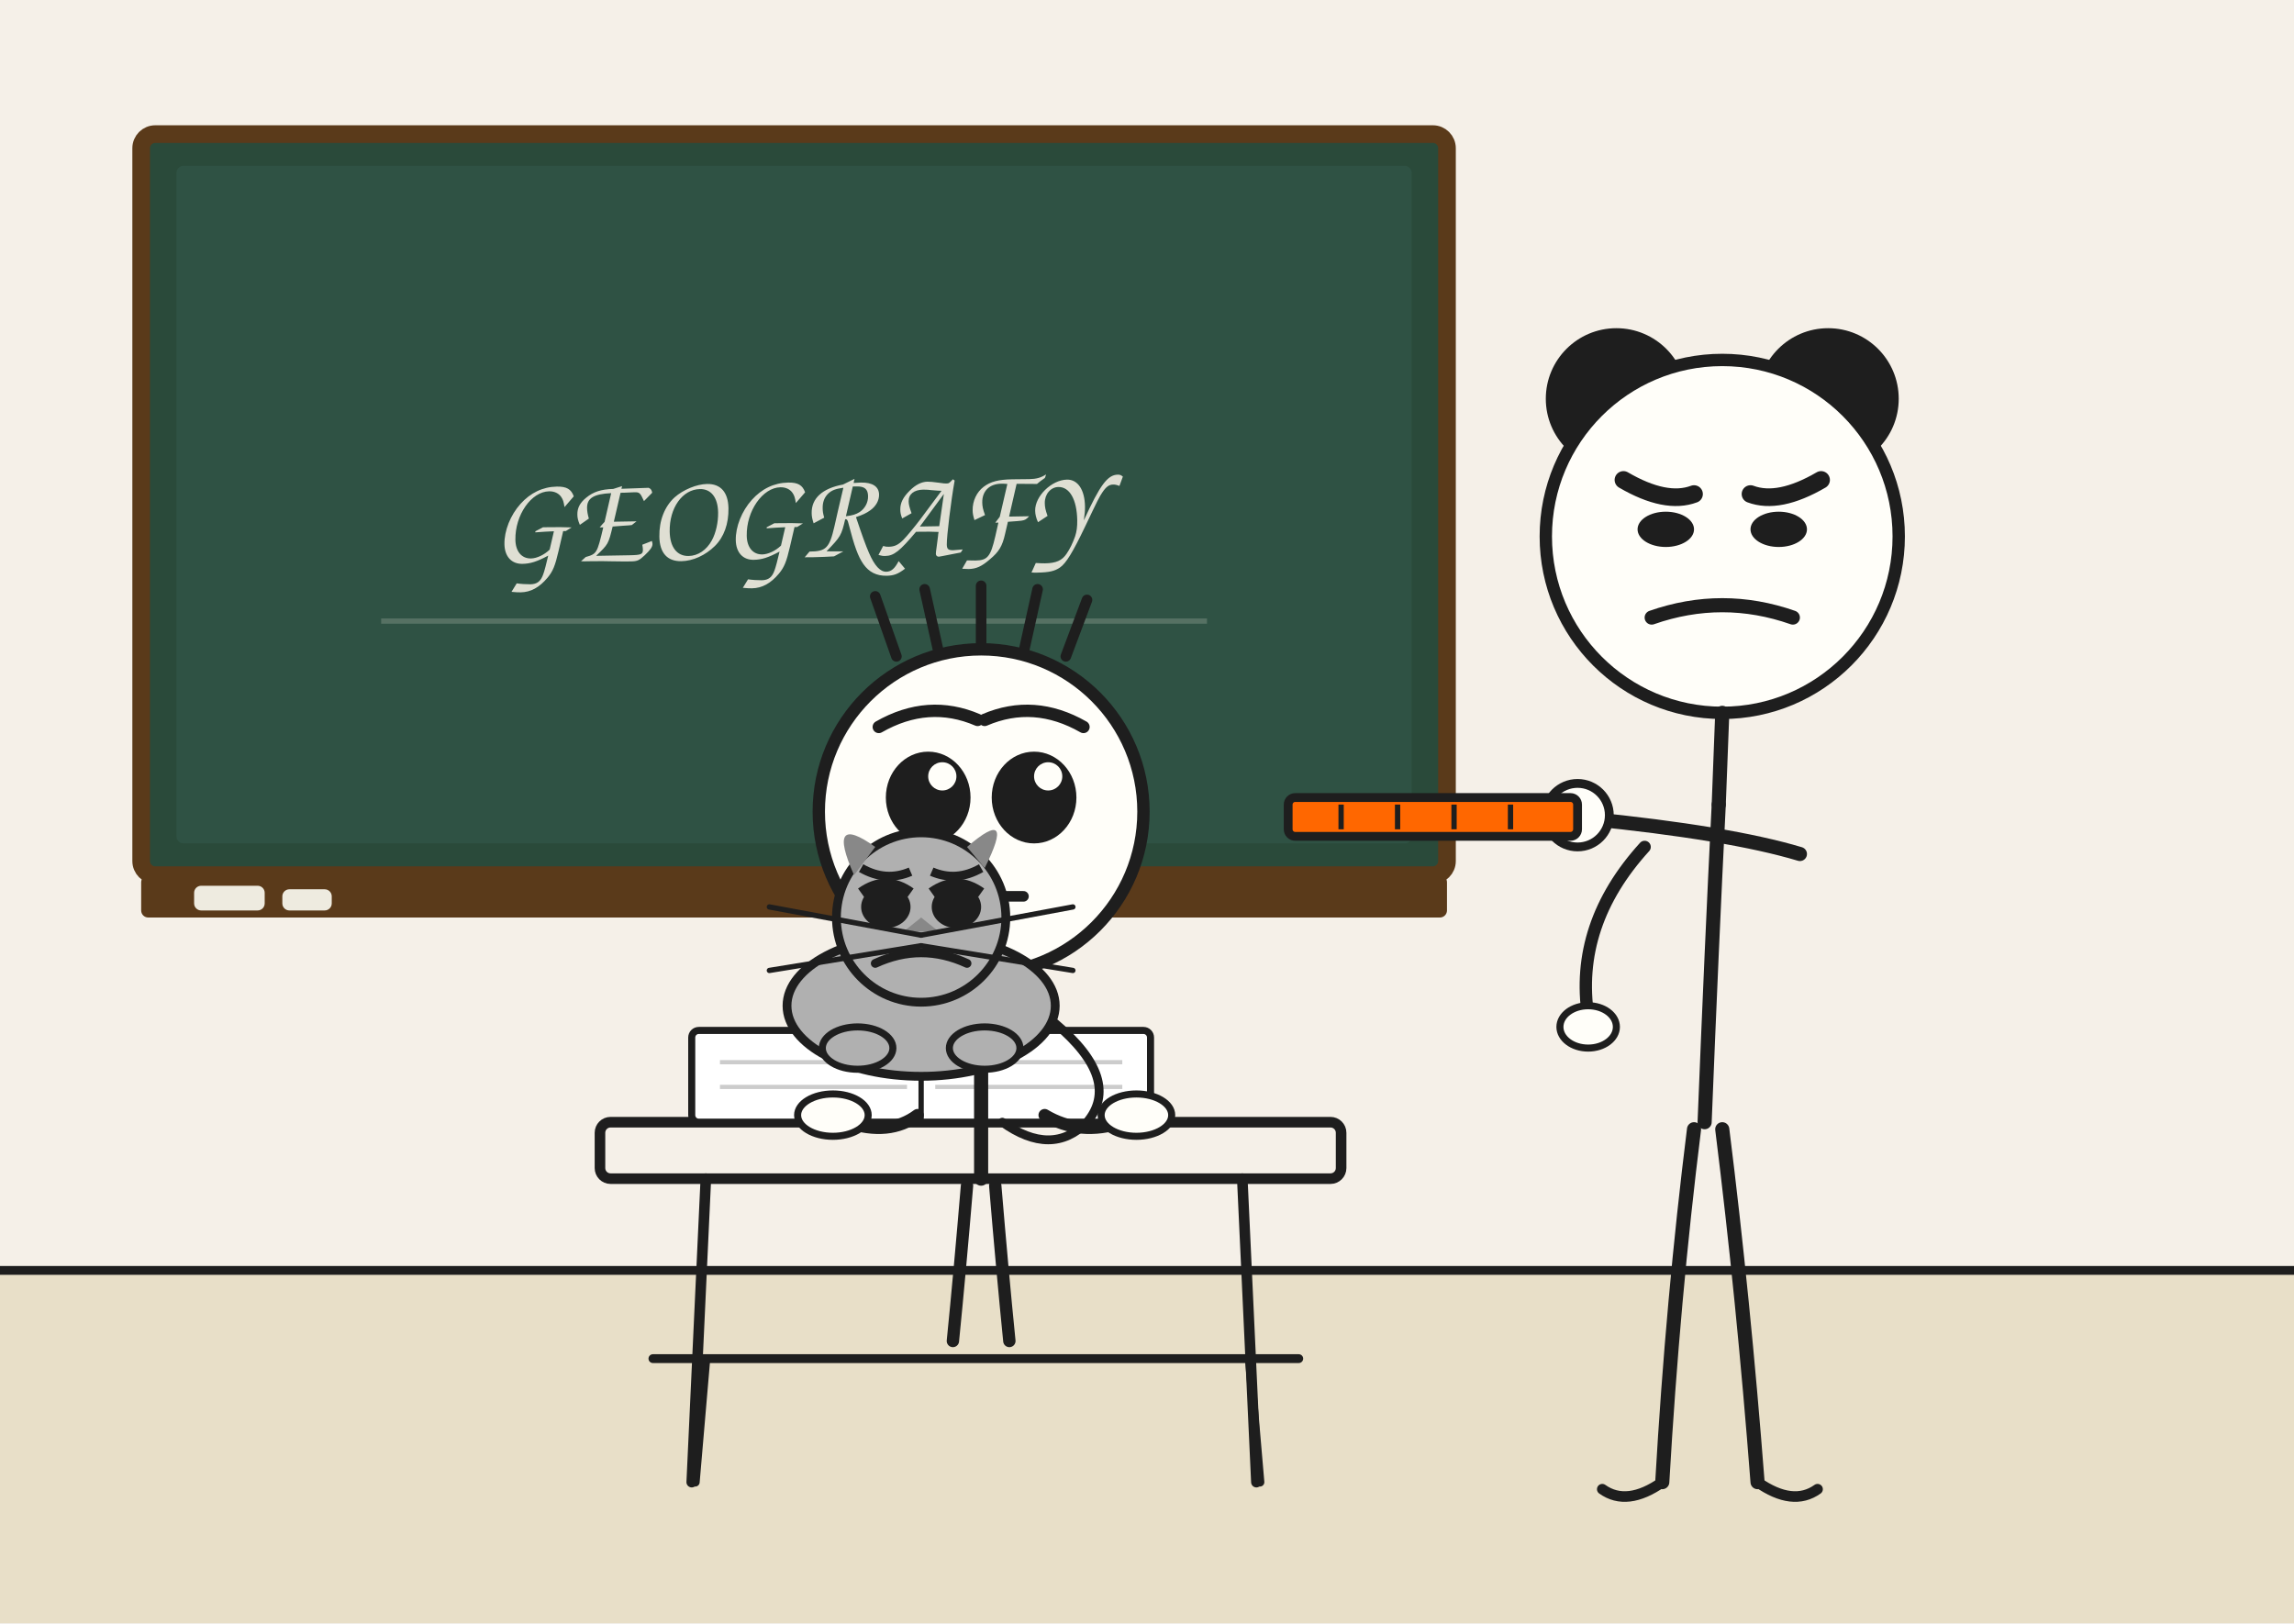
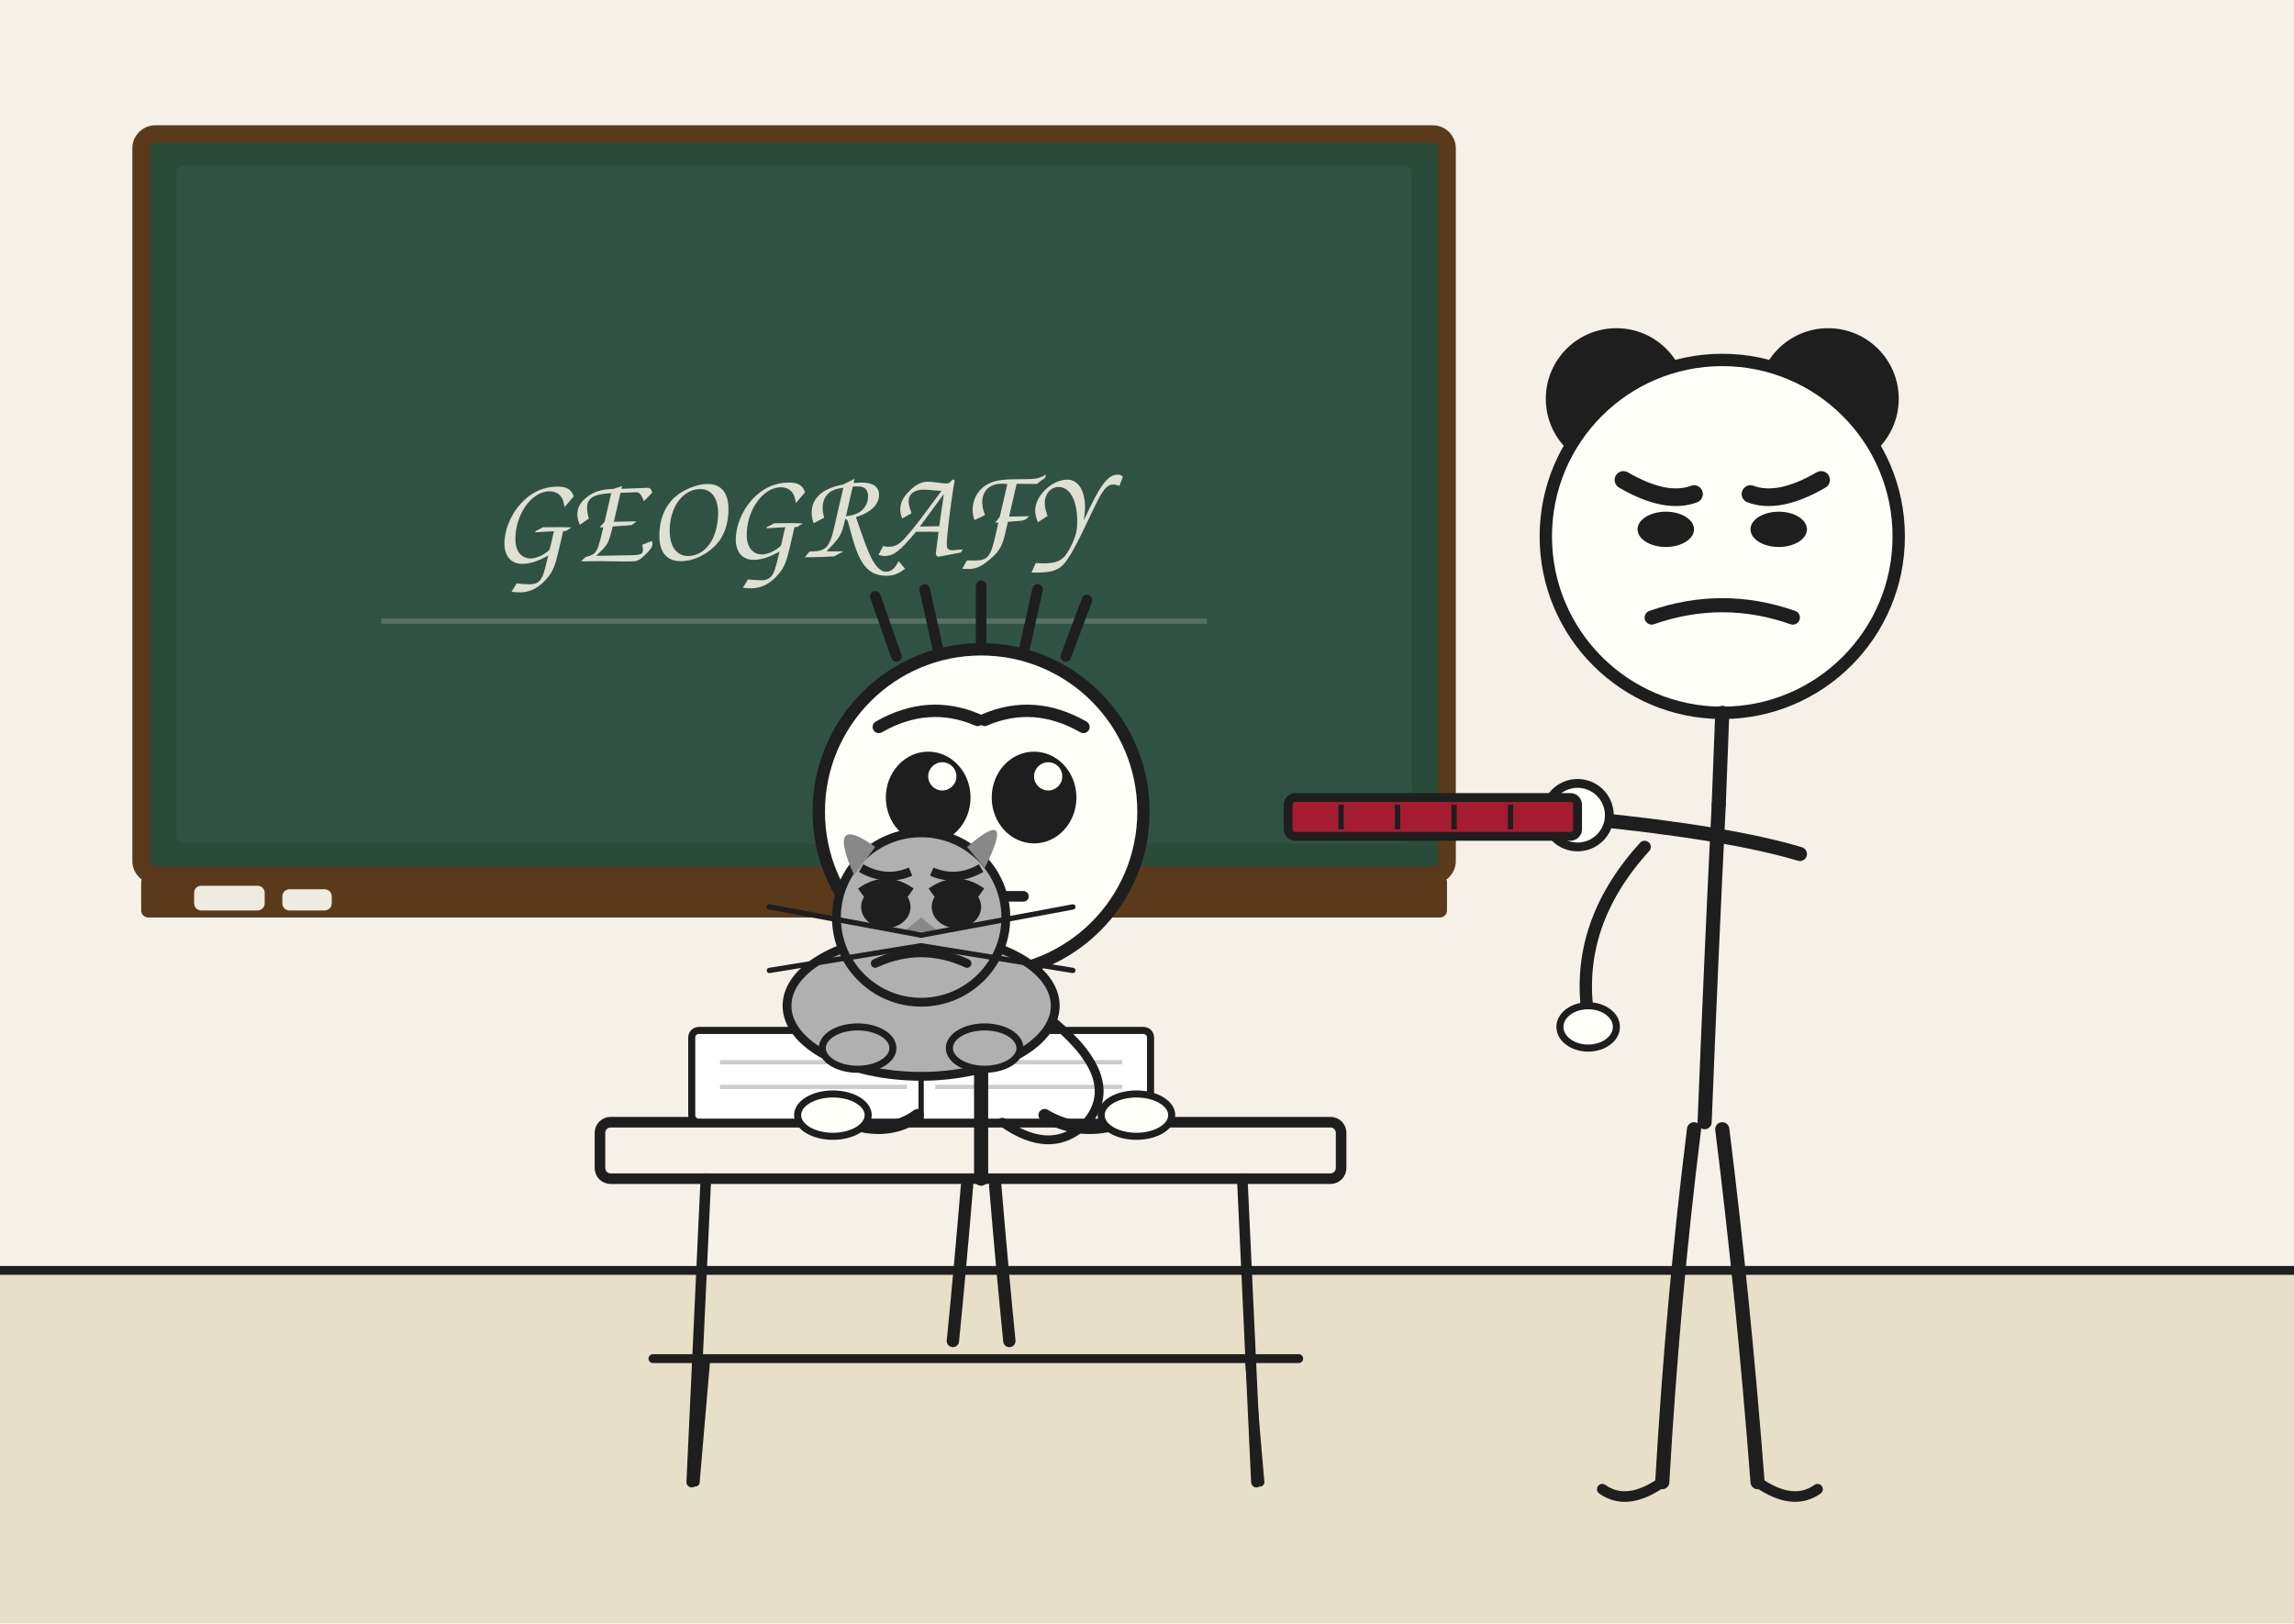
<svg xmlns="http://www.w3.org/2000/svg" viewBox="0 0 650 460" width="650" height="460">
  <rect width="650" height="460" fill="#FFFEF9" />
  <rect width="650" height="360" fill="#F5F0E8" />
  <rect y="360" width="650" height="100" fill="#E8DFC8" />
  <line x1="0" y1="360" x2="650" y2="360" stroke="#1E1E1E" stroke-width="2.5" />
  <rect x="40" y="38" width="370" height="210" rx="4" fill="#2A4A3A" stroke="#5A3A1A" stroke-width="5" />
  <rect x="50" y="47" width="350" height="192" rx="2" fill="#2F5244" />
  <rect x="40" y="248" width="370" height="12" rx="2" fill="#5A3A1A" />
  <rect x="55" y="251" width="20" height="7" rx="2" fill="#EEEBE0" />
  <rect x="80" y="252" width="14" height="6" rx="2" fill="#EEEBE0" />
  <text x="225" y="158" font-family="'Comic Sans MS', 'Segoe Print', cursive" font-size="36" fill="#EEEBE0" text-anchor="middle" opacity="0.92" transform="rotate(-1,225,158)">GEOGRAFY</text>
  <line x1="108" y1="176" x2="342" y2="176" stroke="#EEEBE0" stroke-width="1.5" opacity="0.2" />
  <circle cx="458" cy="113" r="20" fill="#1E1E1E" />
  <circle cx="518" cy="113" r="20" fill="#1E1E1E" />
  <circle cx="488" cy="152" r="50" fill="#FFFEF9" stroke="#1E1E1E" stroke-width="3.5" />
  <ellipse cx="472" cy="150" rx="8" ry="5" fill="#1E1E1E" />
  <ellipse cx="504" cy="150" rx="8" ry="5" fill="#1E1E1E" />
  <path d="M460 136 Q472 143 480 140" stroke="#1E1E1E" stroke-width="5" fill="none" stroke-linecap="round" />
  <path d="M496 140 Q504 143 516 136" stroke="#1E1E1E" stroke-width="5" fill="none" stroke-linecap="round" />
  <path d="M468 175 Q488 168 508 175" stroke="#1E1E1E" stroke-width="4" fill="none" stroke-linecap="round" />
  <line x1="488" y1="202" x2="487" y2="228" stroke="#1E1E1E" stroke-width="4" stroke-linecap="round" />
  <path d="M487 228 Q485 268 483 318" stroke="#1E1E1E" stroke-width="4" fill="none" stroke-linecap="round" />
  <path d="M510 242 Q490 236 450 232" stroke="#1E1E1E" stroke-width="4" fill="none" stroke-linecap="round" />
  <circle cx="447" cy="231" r="9" fill="#FFFEF9" stroke="#1E1E1E" stroke-width="2.5" />
-   <rect x="365" y="226" width="82" height="11" rx="2" fill="#FF6700" stroke="#1E1E1E" stroke-width="2.5" />
+   <rect x="365" y="226" width="82" height="11" rx="2" fill="#A51C30" stroke="#1E1E1E" stroke-width="2.5" />
  <line x1="380" y1="228" x2="380" y2="235" stroke="#1E1E1E" stroke-width="1.5" />
  <line x1="396" y1="228" x2="396" y2="235" stroke="#1E1E1E" stroke-width="1.5" />
  <line x1="412" y1="228" x2="412" y2="235" stroke="#1E1E1E" stroke-width="1.5" />
  <line x1="428" y1="228" x2="428" y2="235" stroke="#1E1E1E" stroke-width="1.5" />
  <path d="M466 240 Q446 262 450 288" stroke="#1E1E1E" stroke-width="3.5" fill="none" stroke-linecap="round" />
  <ellipse cx="450" cy="291" rx="8" ry="6" fill="#FFFEF9" stroke="#1E1E1E" stroke-width="2" />
  <path d="M480 320 Q474 368 471 420" stroke="#1E1E1E" stroke-width="4" fill="none" stroke-linecap="round" />
  <path d="M488 320 Q494 368 498 420" stroke="#1E1E1E" stroke-width="4" fill="none" stroke-linecap="round" />
  <path d="M471 420 Q461 427 454 422" stroke="#1E1E1E" stroke-width="3" fill="none" stroke-linecap="round" />
  <path d="M498 420 Q508 427 515 422" stroke="#1E1E1E" stroke-width="3" fill="none" stroke-linecap="round" />
  <rect x="170" y="318" width="210" height="16" rx="3" fill="none" stroke="#1E1E1E" stroke-width="3" />
  <line x1="200" y1="334" x2="196" y2="420" stroke="#1E1E1E" stroke-width="3" stroke-linecap="round" />
  <line x1="352" y1="334" x2="356" y2="420" stroke="#1E1E1E" stroke-width="3" stroke-linecap="round" />
  <line x1="185" y1="385" x2="368" y2="385" stroke="#1E1E1E" stroke-width="2.5" stroke-linecap="round" />
  <line x1="200" y1="385" x2="197" y2="420" stroke="#1E1E1E" stroke-width="2.5" stroke-linecap="round" />
  <line x1="354" y1="385" x2="357" y2="420" stroke="#1E1E1E" stroke-width="2.5" stroke-linecap="round" />
  <rect x="196" y="292" width="130" height="26" rx="2" fill="#fff" stroke="#1E1E1E" stroke-width="2" />
  <line x1="261" y1="292" x2="261" y2="318" stroke="#1E1E1E" stroke-width="1.5" />
  <line x1="204" y1="301" x2="257" y2="301" stroke="#ccc" stroke-width="1.2" />
  <line x1="204" y1="308" x2="257" y2="308" stroke="#ccc" stroke-width="1.2" />
  <line x1="265" y1="301" x2="318" y2="301" stroke="#ccc" stroke-width="1.2" />
  <line x1="265" y1="308" x2="318" y2="308" stroke="#ccc" stroke-width="1.2" />
  <circle cx="278" cy="230" r="46" fill="#FFFEF9" stroke="#1E1E1E" stroke-width="3.5" />
  <line x1="254" y1="186" x2="248" y2="169" stroke="#1E1E1E" stroke-width="3" stroke-linecap="round" />
  <line x1="266" y1="185" x2="262" y2="167" stroke="#1E1E1E" stroke-width="3" stroke-linecap="round" />
  <line x1="278" y1="184" x2="278" y2="166" stroke="#1E1E1E" stroke-width="3" stroke-linecap="round" />
  <line x1="290" y1="185" x2="294" y2="167" stroke="#1E1E1E" stroke-width="3" stroke-linecap="round" />
  <line x1="302" y1="186" x2="308" y2="170" stroke="#1E1E1E" stroke-width="3" stroke-linecap="round" />
  <ellipse cx="263" cy="226" rx="12" ry="13" fill="#1E1E1E" />
  <ellipse cx="293" cy="226" rx="12" ry="13" fill="#1E1E1E" />
  <circle cx="267" cy="220" r="4" fill="#FFFEF9" />
  <circle cx="297" cy="220" r="4" fill="#FFFEF9" />
  <path d="M249 206 Q263 198 277 204" stroke="#1E1E1E" stroke-width="3.5" fill="none" stroke-linecap="round" />
  <path d="M279 204 Q293 198 307 206" stroke="#1E1E1E" stroke-width="3.5" fill="none" stroke-linecap="round" />
  <line x1="266" y1="254" x2="290" y2="254" stroke="#1E1E1E" stroke-width="3" stroke-linecap="round" />
  <line x1="278" y1="276" x2="278" y2="334" stroke="#1E1E1E" stroke-width="4" stroke-linecap="round" />
  <path d="M260 316 Q252 322 240 318" stroke="#1E1E1E" stroke-width="3.5" fill="none" stroke-linecap="round" />
  <ellipse cx="236" cy="316" rx="10" ry="6" fill="#FFFEF9" stroke="#1E1E1E" stroke-width="2" />
  <path d="M296 316 Q306 322 318 318" stroke="#1E1E1E" stroke-width="3.5" fill="none" stroke-linecap="round" />
  <ellipse cx="322" cy="316" rx="10" ry="6" fill="#FFFEF9" stroke="#1E1E1E" stroke-width="2" />
  <path d="M274 336 Q272 360 270 380" stroke="#1E1E1E" stroke-width="3.5" fill="none" stroke-linecap="round" />
  <path d="M282 336 Q284 360 286 380" stroke="#1E1E1E" stroke-width="3.5" fill="none" stroke-linecap="round" />
  <ellipse cx="261" cy="285" rx="38" ry="20" fill="#B0B0B0" stroke="#1E1E1E" stroke-width="2.5" />
  <circle cx="261" cy="260" r="24" fill="#B0B0B0" stroke="#1E1E1E" stroke-width="2.5" />
  <path d="M242 248 Q234 230 248 240 Z" fill="#888" />
  <path d="M279 246 Q288 228 274 240 Z" fill="#888" />
  <ellipse cx="251" cy="257" rx="7" ry="6" fill="#1E1E1E" />
  <ellipse cx="271" cy="257" rx="7" ry="6" fill="#1E1E1E" />
  <path d="M244 253 Q251 248 258 253" stroke="#1E1E1E" stroke-width="3" fill="none" />
  <path d="M264 253 Q271 248 278 253" stroke="#1E1E1E" stroke-width="3" fill="none" />
  <path d="M244 246 Q251 250 258 247" stroke="#1E1E1E" stroke-width="2.5" fill="none" />
  <path d="M264 247 Q271 250 278 246" stroke="#1E1E1E" stroke-width="2.5" fill="none" />
  <path d="M256 264 L261 260 L266 264 Z" fill="#888" />
  <path d="M248 273 Q261 267 274 273" stroke="#1E1E1E" stroke-width="2.5" fill="none" stroke-linecap="round" />
  <line x1="261" y1="265" x2="218" y2="257" stroke="#1E1E1E" stroke-width="1.5" stroke-linecap="round" />
  <line x1="261" y1="268" x2="218" y2="275" stroke="#1E1E1E" stroke-width="1.5" stroke-linecap="round" />
  <line x1="261" y1="265" x2="304" y2="257" stroke="#1E1E1E" stroke-width="1.5" stroke-linecap="round" />
  <line x1="261" y1="268" x2="304" y2="275" stroke="#1E1E1E" stroke-width="1.5" stroke-linecap="round" />
  <ellipse cx="243" cy="297" rx="10" ry="6" fill="#B0B0B0" stroke="#1E1E1E" stroke-width="2" />
  <ellipse cx="279" cy="297" rx="10" ry="6" fill="#B0B0B0" stroke="#1E1E1E" stroke-width="2" />
  <path d="M299 290 Q318 306 308 318 Q298 328 284 318" stroke="#1E1E1E" stroke-width="2.5" fill="none" stroke-linecap="round" />
</svg>
